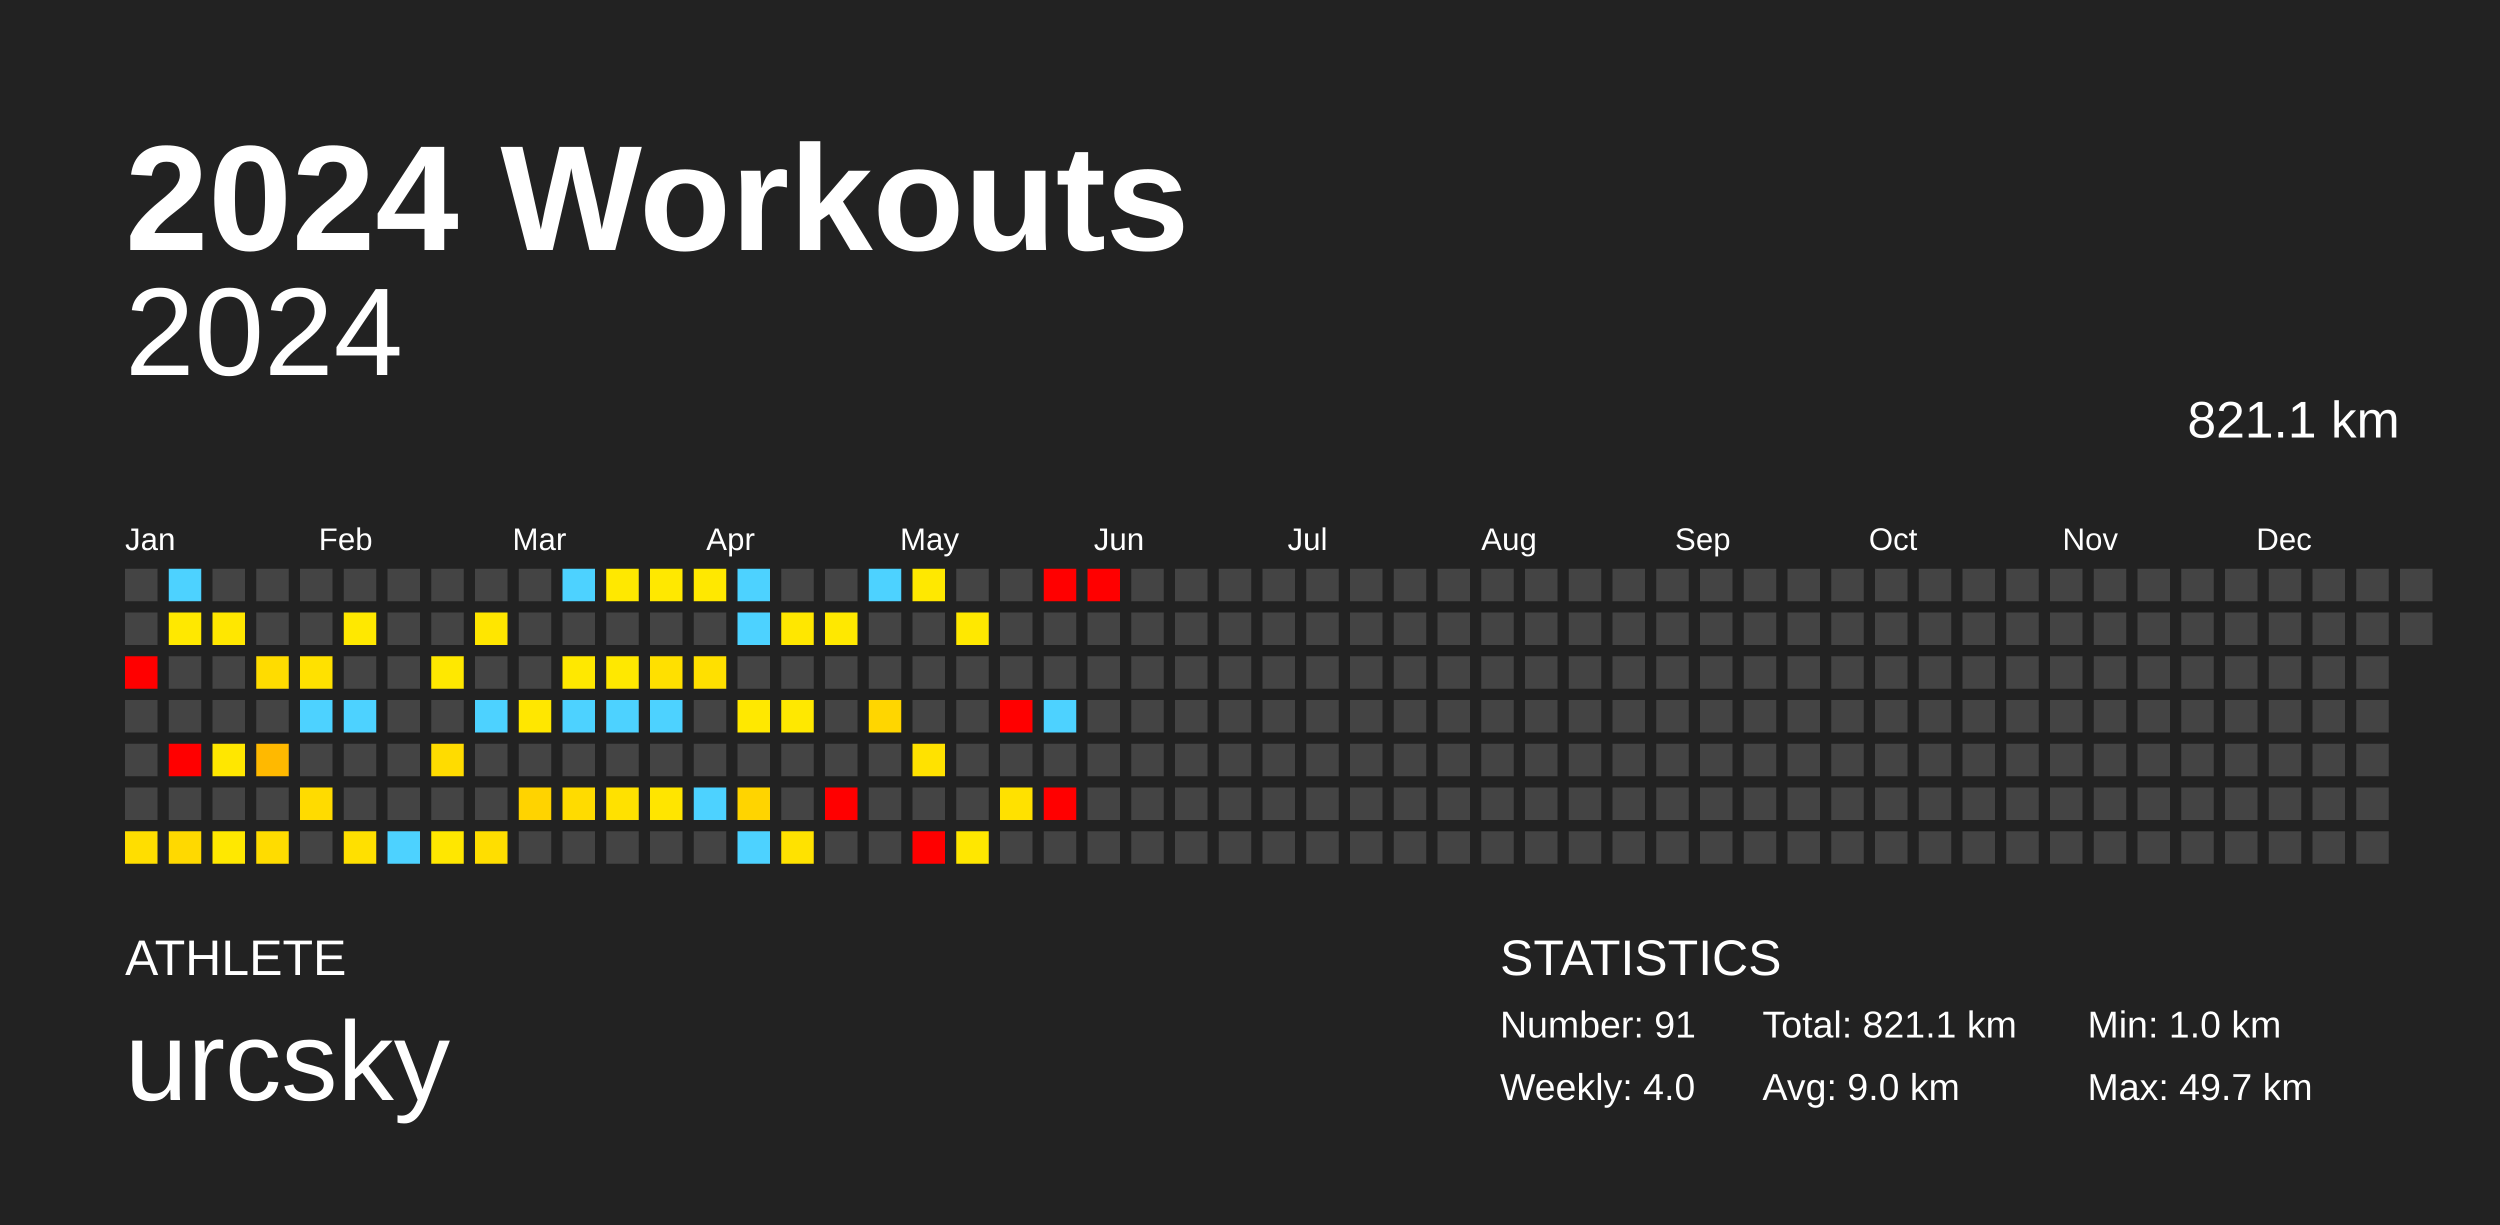
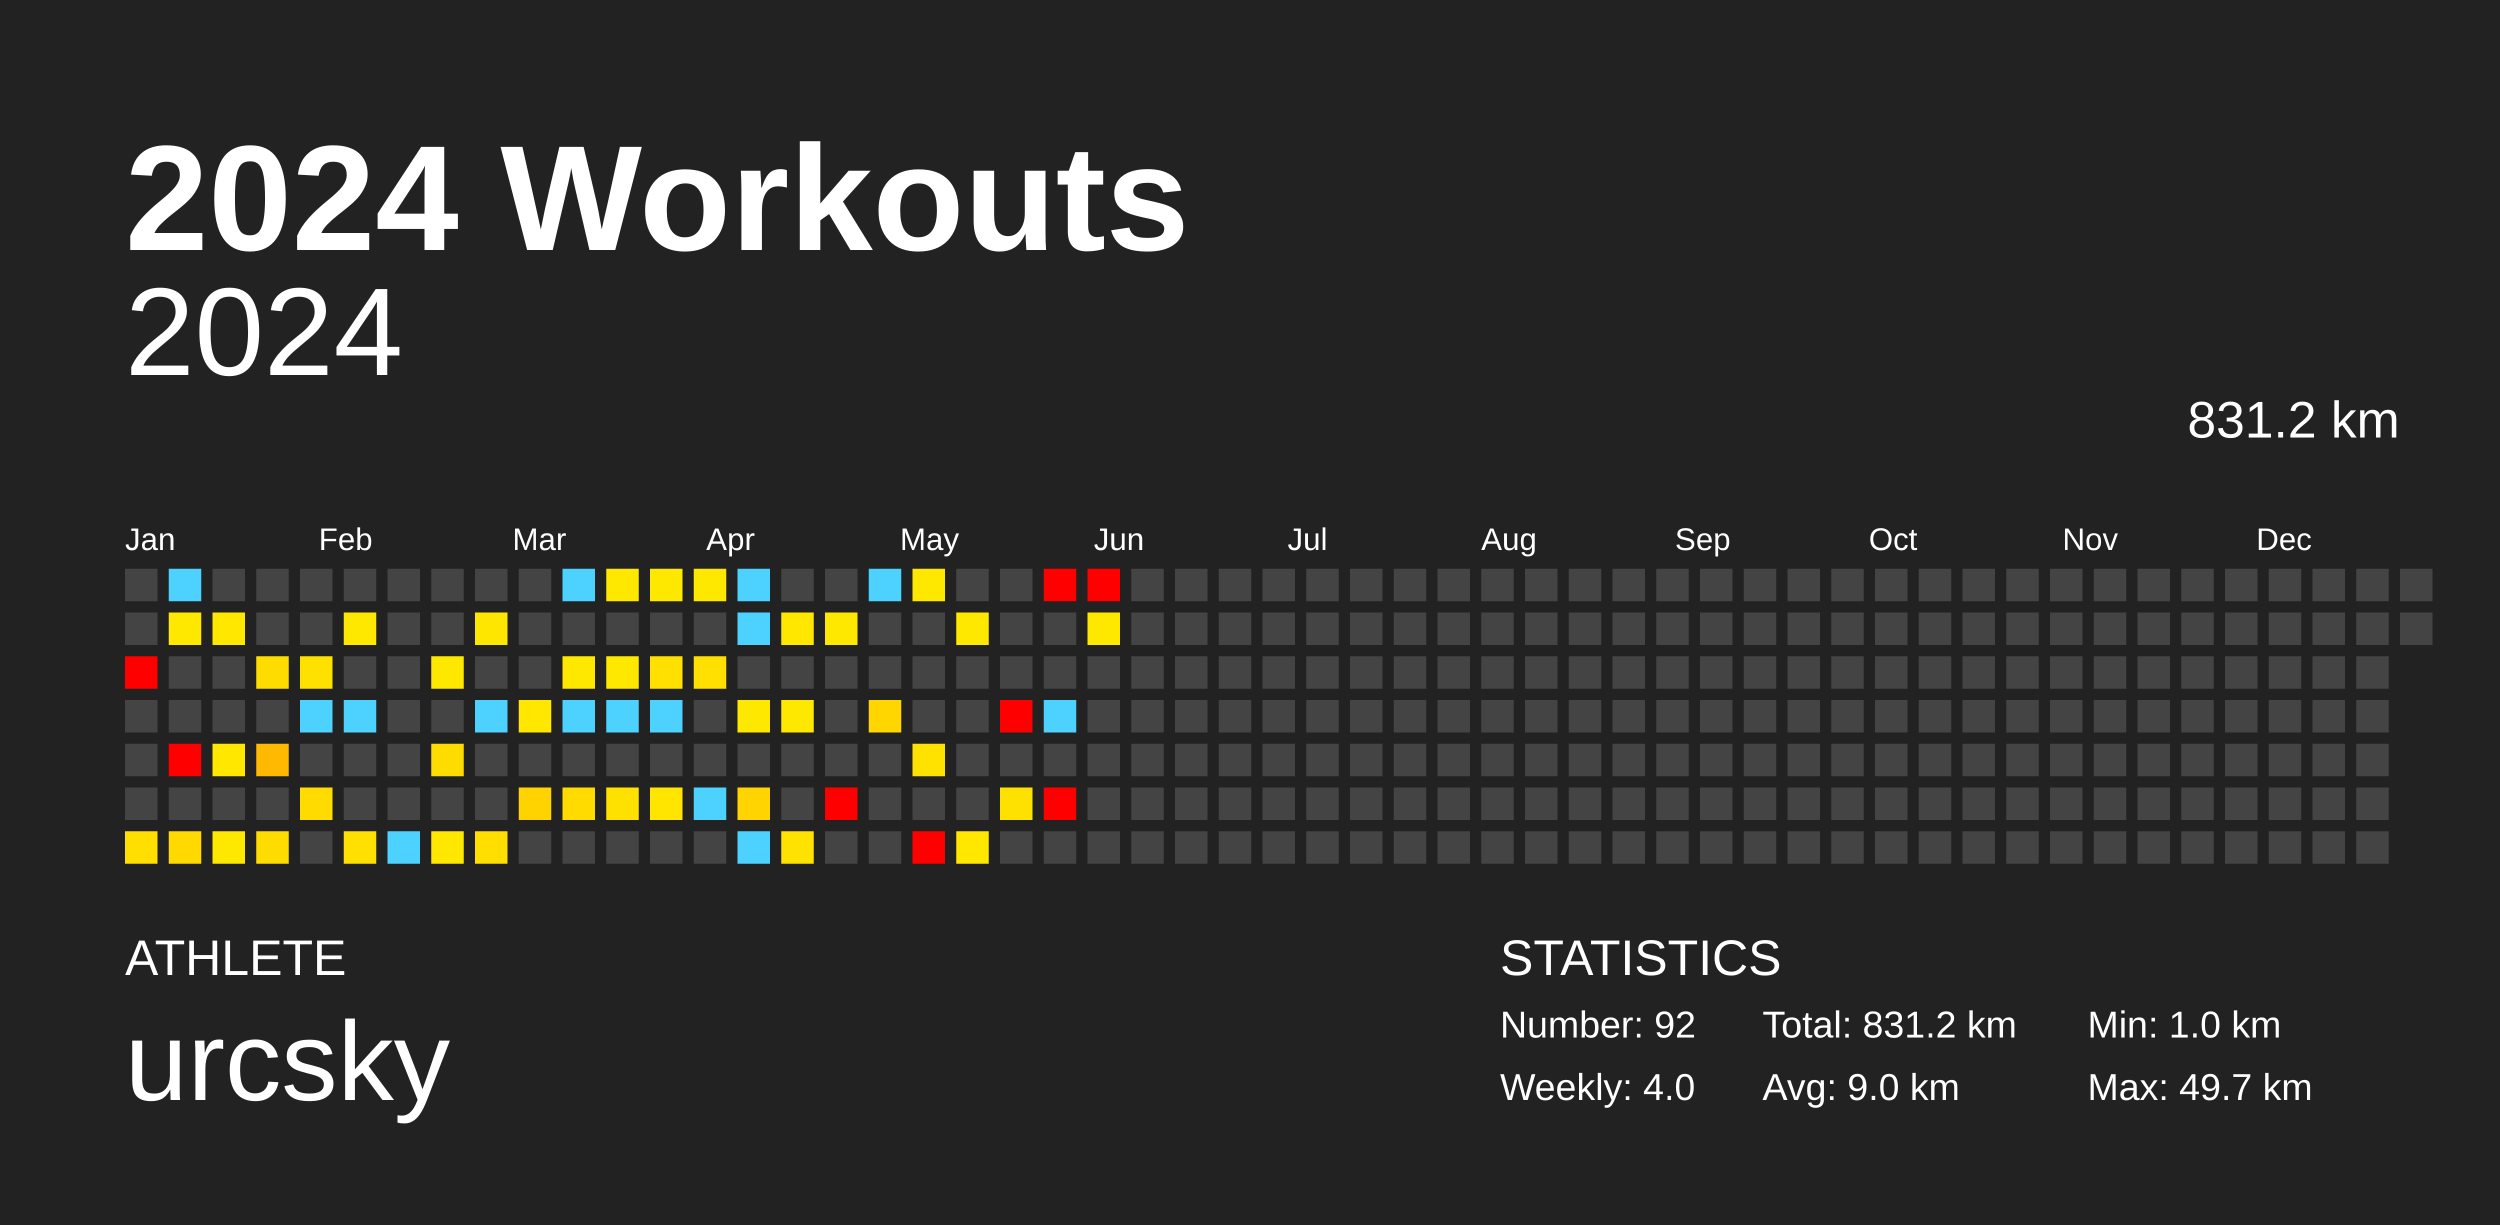
<svg xmlns="http://www.w3.org/2000/svg" baseProfile="full" height="98mm" version="1.1" viewBox="0,0,200,98" width="200mm">
  <defs />
  <rect fill="#222222" height="98" width="200" x="0" y="0" />
  <text fill="#FFFFFF" style="font-size:12px; font-family:Arial; font-weight:bold;" x="10" y="20">2024 Workouts</text>
  <text fill="#FFFFFF" style="font-size:4px; font-family:Arial" x="10" y="78">ATHLETE</text>
  <text fill="#FFFFFF" style="font-size:9px; font-family:Arial" x="10" y="88">urcsky</text>
  <text fill="#FFFFFF" style="font-size:4px; font-family:Arial" x="120" y="78">STATISTICS</text>
-   <text fill="#FFFFFF" style="font-size:3px; font-family:Arial" x="120" y="83">Number: 91</text>
+   <text fill="#FFFFFF" style="font-size:3px; font-family:Arial" x="120" y="83">Number: 92</text>
  <text fill="#FFFFFF" style="font-size:3px; font-family:Arial" x="120" y="88">Weekly: 4.0</text>
-   <text fill="#FFFFFF" style="font-size:3px; font-family:Arial" x="141" y="83">Total: 821.1 km</text>
+   <text fill="#FFFFFF" style="font-size:3px; font-family:Arial" x="141" y="83">Total: 831.2 km</text>
  <text fill="#FFFFFF" style="font-size:3px; font-family:Arial" x="141" y="88">Avg: 9.0 km</text>
  <text fill="#FFFFFF" style="font-size:3px; font-family:Arial" x="167" y="83">Min: 1.0 km</text>
  <text fill="#FFFFFF" style="font-size:3px; font-family:Arial" x="167" y="88">Max: 49.7 km</text>
  <text alignment-baseline="hanging" fill="#FFFFFF" style="font-size:10.0px; font-family:Arial;" x="10" y="30">2024</text>
-   <text alignment-baseline="hanging" fill="#FFFFFF" style="font-size:4.125px; font-family:Arial;" x="175" y="35">821.1 km</text>
+   <text alignment-baseline="hanging" fill="#FFFFFF" style="font-size:4.125px; font-family:Arial;" x="175" y="35">831.2 km</text>
  <text fill="#FFFFFF" style="font-size:2.5px; font-family:Arial" x="10.0" y="44">Jan</text>
  <text fill="#FFFFFF" style="font-size:2.5px; font-family:Arial" x="25.5" y="44">Feb</text>
  <text fill="#FFFFFF" style="font-size:2.5px; font-family:Arial" x="41.0" y="44">Mar</text>
  <text fill="#FFFFFF" style="font-size:2.5px; font-family:Arial" x="56.5" y="44">Apr</text>
  <text fill="#FFFFFF" style="font-size:2.5px; font-family:Arial" x="72.0" y="44">May</text>
  <text fill="#FFFFFF" style="font-size:2.5px; font-family:Arial" x="87.5" y="44">Jun</text>
  <text fill="#FFFFFF" style="font-size:2.5px; font-family:Arial" x="103.0" y="44">Jul</text>
  <text fill="#FFFFFF" style="font-size:2.5px; font-family:Arial" x="118.5" y="44">Aug</text>
  <text fill="#FFFFFF" style="font-size:2.5px; font-family:Arial" x="134.0" y="44">Sep</text>
  <text fill="#FFFFFF" style="font-size:2.5px; font-family:Arial" x="149.5" y="44">Oct</text>
  <text fill="#FFFFFF" style="font-size:2.5px; font-family:Arial" x="165.0" y="44">Nov</text>
  <text fill="#FFFFFF" style="font-size:2.5px; font-family:Arial" x="180.5" y="44">Dec</text>
  <rect fill="#444444" height="2.6" width="2.6" x="10.0" y="45.5" />
  <rect fill="#444444" height="2.6" width="2.6" x="10.0" y="49.0" />
  <rect fill="red" height="2.6" width="2.6" x="10.0" y="52.5" />
  <rect fill="#444444" height="2.6" width="2.6" x="10.0" y="56.0" />
  <rect fill="#444444" height="2.6" width="2.6" x="10.0" y="59.5" />
  <rect fill="#444444" height="2.6" width="2.6" x="10.0" y="63.0" />
  <rect fill="#ffde00" height="2.6" width="2.6" x="10.0" y="66.5" />
  <rect fill="#4dd2ff" height="2.6" width="2.6" x="13.5" y="45.5" />
  <rect fill="#ffe800" height="2.6" width="2.6" x="13.5" y="49.0" />
  <rect fill="#444444" height="2.6" width="2.6" x="13.5" y="52.5" />
  <rect fill="#444444" height="2.6" width="2.6" x="13.5" y="56.0" />
  <rect fill="red" height="2.6" width="2.6" x="13.5" y="59.5" />
  <rect fill="#444444" height="2.6" width="2.6" x="13.5" y="63.0" />
  <rect fill="#ffd900" height="2.6" width="2.6" x="13.5" y="66.5" />
  <rect fill="#444444" height="2.6" width="2.6" x="17.0" y="45.5" />
  <rect fill="#ffe700" height="2.6" width="2.6" x="17.0" y="49.0" />
  <rect fill="#444444" height="2.6" width="2.6" x="17.0" y="52.5" />
  <rect fill="#444444" height="2.6" width="2.6" x="17.0" y="56.0" />
  <rect fill="#ffe700" height="2.6" width="2.6" x="17.0" y="59.5" />
  <rect fill="#444444" height="2.6" width="2.6" x="17.0" y="63.0" />
  <rect fill="#ffe800" height="2.6" width="2.6" x="17.0" y="66.5" />
  <rect fill="#444444" height="2.6" width="2.6" x="20.5" y="45.5" />
  <rect fill="#444444" height="2.6" width="2.6" x="20.5" y="49.0" />
  <rect fill="#ffdc00" height="2.6" width="2.6" x="20.5" y="52.5" />
  <rect fill="#444444" height="2.6" width="2.6" x="20.5" y="56.0" />
  <rect fill="#ffb900" height="2.6" width="2.6" x="20.5" y="59.5" />
  <rect fill="#444444" height="2.6" width="2.6" x="20.5" y="63.0" />
  <rect fill="#ffdc00" height="2.6" width="2.6" x="20.5" y="66.5" />
  <rect fill="#444444" height="2.6" width="2.6" x="24.0" y="45.5" />
  <rect fill="#444444" height="2.6" width="2.6" x="24.0" y="49.0" />
  <rect fill="#ffe100" height="2.6" width="2.6" x="24.0" y="52.5" />
  <rect fill="#4dd2ff" height="2.6" width="2.6" x="24.0" y="56.0" />
  <rect fill="#444444" height="2.6" width="2.6" x="24.0" y="59.5" />
  <rect fill="#ffdb00" height="2.6" width="2.6" x="24.0" y="63.0" />
  <rect fill="#444444" height="2.6" width="2.6" x="24.0" y="66.5" />
  <rect fill="#444444" height="2.6" width="2.6" x="27.5" y="45.5" />
  <rect fill="#ffe800" height="2.6" width="2.6" x="27.5" y="49.0" />
  <rect fill="#444444" height="2.6" width="2.6" x="27.5" y="52.5" />
  <rect fill="#4dd2ff" height="2.6" width="2.6" x="27.5" y="56.0" />
  <rect fill="#444444" height="2.6" width="2.6" x="27.5" y="59.5" />
  <rect fill="#444444" height="2.6" width="2.6" x="27.5" y="63.0" />
  <rect fill="#ffe000" height="2.6" width="2.6" x="27.5" y="66.5" />
  <rect fill="#444444" height="2.6" width="2.6" x="31.0" y="45.5" />
  <rect fill="#444444" height="2.6" width="2.6" x="31.0" y="49.0" />
  <rect fill="#444444" height="2.6" width="2.6" x="31.0" y="52.5" />
  <rect fill="#444444" height="2.6" width="2.6" x="31.0" y="56.0" />
  <rect fill="#444444" height="2.6" width="2.6" x="31.0" y="59.5" />
  <rect fill="#444444" height="2.6" width="2.6" x="31.0" y="63.0" />
  <rect fill="#4dd2ff" height="2.6" width="2.6" x="31.0" y="66.5" />
  <rect fill="#444444" height="2.6" width="2.6" x="34.5" y="45.5" />
  <rect fill="#444444" height="2.6" width="2.6" x="34.5" y="49.0" />
  <rect fill="#ffe800" height="2.6" width="2.6" x="34.5" y="52.5" />
  <rect fill="#444444" height="2.6" width="2.6" x="34.5" y="56.0" />
  <rect fill="#ffdc00" height="2.6" width="2.6" x="34.5" y="59.5" />
  <rect fill="#444444" height="2.6" width="2.6" x="34.5" y="63.0" />
  <rect fill="#ffe700" height="2.6" width="2.6" x="34.5" y="66.5" />
  <rect fill="#444444" height="2.6" width="2.6" x="38.0" y="45.5" />
  <rect fill="#ffe600" height="2.6" width="2.6" x="38.0" y="49.0" />
  <rect fill="#444444" height="2.6" width="2.6" x="38.0" y="52.5" />
  <rect fill="#4dd2ff" height="2.6" width="2.6" x="38.0" y="56.0" />
  <rect fill="#444444" height="2.6" width="2.6" x="38.0" y="59.5" />
  <rect fill="#444444" height="2.6" width="2.6" x="38.0" y="63.0" />
  <rect fill="#ffde00" height="2.6" width="2.6" x="38.0" y="66.5" />
  <rect fill="#444444" height="2.6" width="2.6" x="41.5" y="45.5" />
  <rect fill="#444444" height="2.6" width="2.6" x="41.5" y="49.0" />
  <rect fill="#444444" height="2.6" width="2.6" x="41.5" y="52.5" />
  <rect fill="#ffe700" height="2.6" width="2.6" x="41.5" y="56.0" />
  <rect fill="#444444" height="2.6" width="2.6" x="41.5" y="59.5" />
  <rect fill="#ffd300" height="2.6" width="2.6" x="41.5" y="63.0" />
  <rect fill="#444444" height="2.6" width="2.6" x="41.5" y="66.5" />
  <rect fill="#4dd2ff" height="2.6" width="2.6" x="45.0" y="45.5" />
  <rect fill="#444444" height="2.6" width="2.6" x="45.0" y="49.0" />
  <rect fill="#ffe800" height="2.6" width="2.6" x="45.0" y="52.5" />
  <rect fill="#4dd2ff" height="2.6" width="2.6" x="45.0" y="56.0" />
  <rect fill="#444444" height="2.6" width="2.6" x="45.0" y="59.5" />
  <rect fill="#ffdb00" height="2.6" width="2.6" x="45.0" y="63.0" />
  <rect fill="#444444" height="2.6" width="2.6" x="45.0" y="66.5" />
  <rect fill="#ffe800" height="2.6" width="2.6" x="48.5" y="45.5" />
  <rect fill="#444444" height="2.6" width="2.6" x="48.5" y="49.0" />
  <rect fill="#ffe800" height="2.6" width="2.6" x="48.5" y="52.5" />
  <rect fill="#4dd2ff" height="2.6" width="2.6" x="48.5" y="56.0" />
  <rect fill="#444444" height="2.6" width="2.6" x="48.5" y="59.5" />
  <rect fill="#ffe100" height="2.6" width="2.6" x="48.5" y="63.0" />
  <rect fill="#444444" height="2.6" width="2.6" x="48.5" y="66.5" />
  <rect fill="#ffe800" height="2.6" width="2.6" x="52.0" y="45.5" />
  <rect fill="#444444" height="2.6" width="2.6" x="52.0" y="49.0" />
  <rect fill="#ffe000" height="2.6" width="2.6" x="52.0" y="52.5" />
  <rect fill="#4dd2ff" height="2.6" width="2.6" x="52.0" y="56.0" />
  <rect fill="#444444" height="2.6" width="2.6" x="52.0" y="59.5" />
  <rect fill="#ffe500" height="2.6" width="2.6" x="52.0" y="63.0" />
  <rect fill="#444444" height="2.6" width="2.6" x="52.0" y="66.5" />
  <rect fill="#ffe800" height="2.6" width="2.6" x="55.5" y="45.5" />
  <rect fill="#444444" height="2.6" width="2.6" x="55.5" y="49.0" />
  <rect fill="#ffe000" height="2.6" width="2.6" x="55.5" y="52.5" />
  <rect fill="#444444" height="2.6" width="2.6" x="55.5" y="56.0" />
  <rect fill="#444444" height="2.6" width="2.6" x="55.5" y="59.5" />
  <rect fill="#4dd2ff" height="2.6" width="2.6" x="55.5" y="63.0" />
  <rect fill="#444444" height="2.6" width="2.6" x="55.5" y="66.5" />
  <rect fill="#4dd2ff" height="2.6" width="2.6" x="59.0" y="45.5" />
  <rect fill="#4dd2ff" height="2.6" width="2.6" x="59.0" y="49.0" />
  <rect fill="#444444" height="2.6" width="2.6" x="59.0" y="52.5" />
  <rect fill="#ffe800" height="2.6" width="2.6" x="59.0" y="56.0" />
  <rect fill="#444444" height="2.6" width="2.6" x="59.0" y="59.5" />
  <rect fill="#ffd400" height="2.6" width="2.6" x="59.0" y="63.0" />
  <rect fill="#4dd2ff" height="2.6" width="2.6" x="59.0" y="66.5" />
  <rect fill="#444444" height="2.6" width="2.6" x="62.5" y="45.5" />
  <rect fill="#ffe700" height="2.6" width="2.6" x="62.5" y="49.0" />
  <rect fill="#444444" height="2.6" width="2.6" x="62.5" y="52.5" />
  <rect fill="#ffe800" height="2.6" width="2.6" x="62.5" y="56.0" />
  <rect fill="#444444" height="2.6" width="2.6" x="62.5" y="59.5" />
  <rect fill="#444444" height="2.6" width="2.6" x="62.5" y="63.0" />
  <rect fill="#ffe200" height="2.6" width="2.6" x="62.5" y="66.5" />
  <rect fill="#444444" height="2.6" width="2.6" x="66.0" y="45.5" />
  <rect fill="#ffe800" height="2.6" width="2.6" x="66.0" y="49.0" />
  <rect fill="#444444" height="2.6" width="2.6" x="66.0" y="52.5" />
  <rect fill="#444444" height="2.6" width="2.6" x="66.0" y="56.0" />
  <rect fill="#444444" height="2.6" width="2.6" x="66.0" y="59.5" />
  <rect fill="red" height="2.6" width="2.6" x="66.0" y="63.0" />
  <rect fill="#444444" height="2.6" width="2.6" x="66.0" y="66.5" />
  <rect fill="#4dd2ff" height="2.6" width="2.6" x="69.5" y="45.5" />
  <rect fill="#444444" height="2.6" width="2.6" x="69.5" y="49.0" />
  <rect fill="#444444" height="2.6" width="2.6" x="69.5" y="52.5" />
  <rect fill="#ffd600" height="2.6" width="2.6" x="69.5" y="56.0" />
  <rect fill="#444444" height="2.6" width="2.6" x="69.5" y="59.5" />
  <rect fill="#444444" height="2.6" width="2.6" x="69.5" y="63.0" />
  <rect fill="#444444" height="2.6" width="2.6" x="69.5" y="66.5" />
  <rect fill="#ffe800" height="2.6" width="2.6" x="73.0" y="45.5" />
  <rect fill="#444444" height="2.6" width="2.6" x="73.0" y="49.0" />
  <rect fill="#444444" height="2.6" width="2.6" x="73.0" y="52.5" />
  <rect fill="#444444" height="2.6" width="2.6" x="73.0" y="56.0" />
  <rect fill="#ffe200" height="2.6" width="2.6" x="73.0" y="59.5" />
  <rect fill="#444444" height="2.6" width="2.6" x="73.0" y="63.0" />
  <rect fill="red" height="2.6" width="2.6" x="73.0" y="66.5" />
  <rect fill="#444444" height="2.6" width="2.6" x="76.5" y="45.5" />
  <rect fill="#ffe800" height="2.6" width="2.6" x="76.5" y="49.0" />
  <rect fill="#444444" height="2.6" width="2.6" x="76.5" y="52.5" />
  <rect fill="#444444" height="2.6" width="2.6" x="76.5" y="56.0" />
  <rect fill="#444444" height="2.6" width="2.6" x="76.5" y="59.5" />
  <rect fill="#444444" height="2.6" width="2.6" x="76.5" y="63.0" />
  <rect fill="#ffe700" height="2.6" width="2.6" x="76.5" y="66.5" />
  <rect fill="#444444" height="2.6" width="2.6" x="80.0" y="45.5" />
  <rect fill="#444444" height="2.6" width="2.6" x="80.0" y="49.0" />
  <rect fill="#444444" height="2.6" width="2.6" x="80.0" y="52.5" />
  <rect fill="red" height="2.6" width="2.6" x="80.0" y="56.0" />
  <rect fill="#444444" height="2.6" width="2.6" x="80.0" y="59.5" />
  <rect fill="#ffe100" height="2.6" width="2.6" x="80.0" y="63.0" />
  <rect fill="#444444" height="2.6" width="2.6" x="80.0" y="66.5" />
  <rect fill="red" height="2.6" width="2.6" x="83.5" y="45.5" />
  <rect fill="#444444" height="2.6" width="2.6" x="83.5" y="49.0" />
  <rect fill="#444444" height="2.6" width="2.6" x="83.5" y="52.5" />
  <rect fill="#4dd2ff" height="2.6" width="2.6" x="83.5" y="56.0" />
  <rect fill="#444444" height="2.6" width="2.6" x="83.5" y="59.5" />
  <rect fill="red" height="2.6" width="2.6" x="83.5" y="63.0" />
  <rect fill="#444444" height="2.6" width="2.6" x="83.5" y="66.5" />
  <rect fill="red" height="2.6" width="2.6" x="87.0" y="45.5" />
-   <rect fill="#444444" height="2.6" width="2.6" x="87.0" y="49.0" />
+   <rect fill="#ffe800" height="2.6" width="2.6" x="87.0" y="49.0" />
  <rect fill="#444444" height="2.6" width="2.6" x="87.0" y="52.5" />
  <rect fill="#444444" height="2.6" width="2.6" x="87.0" y="56.0" />
  <rect fill="#444444" height="2.6" width="2.6" x="87.0" y="59.5" />
  <rect fill="#444444" height="2.6" width="2.6" x="87.0" y="63.0" />
  <rect fill="#444444" height="2.6" width="2.6" x="87.0" y="66.5" />
  <rect fill="#444444" height="2.6" width="2.6" x="90.5" y="45.5" />
  <rect fill="#444444" height="2.6" width="2.6" x="90.5" y="49.0" />
  <rect fill="#444444" height="2.6" width="2.6" x="90.5" y="52.5" />
  <rect fill="#444444" height="2.6" width="2.6" x="90.5" y="56.0" />
  <rect fill="#444444" height="2.6" width="2.6" x="90.5" y="59.5" />
  <rect fill="#444444" height="2.6" width="2.6" x="90.5" y="63.0" />
  <rect fill="#444444" height="2.6" width="2.6" x="90.5" y="66.5" />
  <rect fill="#444444" height="2.6" width="2.6" x="94.0" y="45.5" />
  <rect fill="#444444" height="2.6" width="2.6" x="94.0" y="49.0" />
  <rect fill="#444444" height="2.6" width="2.6" x="94.0" y="52.5" />
  <rect fill="#444444" height="2.6" width="2.6" x="94.0" y="56.0" />
  <rect fill="#444444" height="2.6" width="2.6" x="94.0" y="59.5" />
  <rect fill="#444444" height="2.6" width="2.6" x="94.0" y="63.0" />
  <rect fill="#444444" height="2.6" width="2.6" x="94.0" y="66.5" />
  <rect fill="#444444" height="2.6" width="2.6" x="97.5" y="45.5" />
  <rect fill="#444444" height="2.6" width="2.6" x="97.5" y="49.0" />
  <rect fill="#444444" height="2.6" width="2.6" x="97.5" y="52.5" />
  <rect fill="#444444" height="2.6" width="2.6" x="97.5" y="56.0" />
  <rect fill="#444444" height="2.6" width="2.6" x="97.5" y="59.5" />
  <rect fill="#444444" height="2.6" width="2.6" x="97.5" y="63.0" />
  <rect fill="#444444" height="2.6" width="2.6" x="97.5" y="66.5" />
  <rect fill="#444444" height="2.6" width="2.6" x="101.0" y="45.5" />
  <rect fill="#444444" height="2.6" width="2.6" x="101.0" y="49.0" />
  <rect fill="#444444" height="2.6" width="2.6" x="101.0" y="52.5" />
  <rect fill="#444444" height="2.6" width="2.6" x="101.0" y="56.0" />
  <rect fill="#444444" height="2.6" width="2.6" x="101.0" y="59.5" />
  <rect fill="#444444" height="2.6" width="2.6" x="101.0" y="63.0" />
  <rect fill="#444444" height="2.6" width="2.6" x="101.0" y="66.5" />
  <rect fill="#444444" height="2.6" width="2.6" x="104.5" y="45.5" />
  <rect fill="#444444" height="2.6" width="2.6" x="104.5" y="49.0" />
  <rect fill="#444444" height="2.6" width="2.6" x="104.5" y="52.5" />
  <rect fill="#444444" height="2.6" width="2.6" x="104.5" y="56.0" />
  <rect fill="#444444" height="2.6" width="2.6" x="104.5" y="59.5" />
  <rect fill="#444444" height="2.6" width="2.6" x="104.5" y="63.0" />
  <rect fill="#444444" height="2.6" width="2.6" x="104.5" y="66.5" />
  <rect fill="#444444" height="2.6" width="2.6" x="108.0" y="45.5" />
  <rect fill="#444444" height="2.6" width="2.6" x="108.0" y="49.0" />
  <rect fill="#444444" height="2.6" width="2.6" x="108.0" y="52.5" />
  <rect fill="#444444" height="2.6" width="2.6" x="108.0" y="56.0" />
  <rect fill="#444444" height="2.6" width="2.6" x="108.0" y="59.5" />
  <rect fill="#444444" height="2.6" width="2.6" x="108.0" y="63.0" />
  <rect fill="#444444" height="2.6" width="2.6" x="108.0" y="66.5" />
  <rect fill="#444444" height="2.6" width="2.6" x="111.5" y="45.5" />
  <rect fill="#444444" height="2.6" width="2.6" x="111.5" y="49.0" />
  <rect fill="#444444" height="2.6" width="2.6" x="111.5" y="52.5" />
  <rect fill="#444444" height="2.6" width="2.6" x="111.5" y="56.0" />
  <rect fill="#444444" height="2.6" width="2.6" x="111.5" y="59.5" />
  <rect fill="#444444" height="2.6" width="2.6" x="111.5" y="63.0" />
  <rect fill="#444444" height="2.6" width="2.6" x="111.5" y="66.5" />
  <rect fill="#444444" height="2.6" width="2.6" x="115.0" y="45.5" />
  <rect fill="#444444" height="2.6" width="2.6" x="115.0" y="49.0" />
  <rect fill="#444444" height="2.6" width="2.6" x="115.0" y="52.5" />
  <rect fill="#444444" height="2.6" width="2.6" x="115.0" y="56.0" />
  <rect fill="#444444" height="2.6" width="2.6" x="115.0" y="59.5" />
  <rect fill="#444444" height="2.6" width="2.6" x="115.0" y="63.0" />
  <rect fill="#444444" height="2.6" width="2.6" x="115.0" y="66.5" />
  <rect fill="#444444" height="2.6" width="2.6" x="118.5" y="45.5" />
  <rect fill="#444444" height="2.6" width="2.6" x="118.5" y="49.0" />
  <rect fill="#444444" height="2.6" width="2.6" x="118.5" y="52.5" />
  <rect fill="#444444" height="2.6" width="2.6" x="118.5" y="56.0" />
  <rect fill="#444444" height="2.6" width="2.6" x="118.5" y="59.5" />
  <rect fill="#444444" height="2.6" width="2.6" x="118.5" y="63.0" />
  <rect fill="#444444" height="2.6" width="2.6" x="118.5" y="66.5" />
  <rect fill="#444444" height="2.6" width="2.6" x="122.0" y="45.5" />
  <rect fill="#444444" height="2.6" width="2.6" x="122.0" y="49.0" />
  <rect fill="#444444" height="2.6" width="2.6" x="122.0" y="52.5" />
  <rect fill="#444444" height="2.6" width="2.6" x="122.0" y="56.0" />
  <rect fill="#444444" height="2.6" width="2.6" x="122.0" y="59.5" />
  <rect fill="#444444" height="2.6" width="2.6" x="122.0" y="63.0" />
  <rect fill="#444444" height="2.6" width="2.6" x="122.0" y="66.5" />
  <rect fill="#444444" height="2.6" width="2.6" x="125.5" y="45.5" />
  <rect fill="#444444" height="2.6" width="2.6" x="125.5" y="49.0" />
  <rect fill="#444444" height="2.6" width="2.6" x="125.5" y="52.5" />
  <rect fill="#444444" height="2.6" width="2.6" x="125.5" y="56.0" />
  <rect fill="#444444" height="2.6" width="2.6" x="125.5" y="59.5" />
  <rect fill="#444444" height="2.6" width="2.6" x="125.5" y="63.0" />
  <rect fill="#444444" height="2.6" width="2.6" x="125.5" y="66.5" />
  <rect fill="#444444" height="2.6" width="2.6" x="129.0" y="45.5" />
  <rect fill="#444444" height="2.6" width="2.6" x="129.0" y="49.0" />
  <rect fill="#444444" height="2.6" width="2.6" x="129.0" y="52.5" />
  <rect fill="#444444" height="2.6" width="2.6" x="129.0" y="56.0" />
  <rect fill="#444444" height="2.6" width="2.6" x="129.0" y="59.5" />
  <rect fill="#444444" height="2.6" width="2.6" x="129.0" y="63.0" />
  <rect fill="#444444" height="2.6" width="2.6" x="129.0" y="66.5" />
  <rect fill="#444444" height="2.6" width="2.6" x="132.5" y="45.5" />
  <rect fill="#444444" height="2.6" width="2.6" x="132.5" y="49.0" />
  <rect fill="#444444" height="2.6" width="2.6" x="132.5" y="52.5" />
  <rect fill="#444444" height="2.6" width="2.6" x="132.5" y="56.0" />
  <rect fill="#444444" height="2.6" width="2.6" x="132.5" y="59.5" />
  <rect fill="#444444" height="2.6" width="2.6" x="132.5" y="63.0" />
  <rect fill="#444444" height="2.6" width="2.6" x="132.5" y="66.5" />
  <rect fill="#444444" height="2.6" width="2.6" x="136.0" y="45.5" />
  <rect fill="#444444" height="2.6" width="2.6" x="136.0" y="49.0" />
  <rect fill="#444444" height="2.6" width="2.6" x="136.0" y="52.5" />
  <rect fill="#444444" height="2.6" width="2.6" x="136.0" y="56.0" />
  <rect fill="#444444" height="2.6" width="2.6" x="136.0" y="59.5" />
  <rect fill="#444444" height="2.6" width="2.6" x="136.0" y="63.0" />
  <rect fill="#444444" height="2.6" width="2.6" x="136.0" y="66.5" />
  <rect fill="#444444" height="2.6" width="2.6" x="139.5" y="45.5" />
  <rect fill="#444444" height="2.6" width="2.6" x="139.5" y="49.0" />
  <rect fill="#444444" height="2.6" width="2.6" x="139.5" y="52.5" />
  <rect fill="#444444" height="2.6" width="2.6" x="139.5" y="56.0" />
  <rect fill="#444444" height="2.6" width="2.6" x="139.5" y="59.5" />
  <rect fill="#444444" height="2.6" width="2.6" x="139.5" y="63.0" />
  <rect fill="#444444" height="2.6" width="2.6" x="139.5" y="66.5" />
  <rect fill="#444444" height="2.6" width="2.6" x="143.0" y="45.5" />
  <rect fill="#444444" height="2.6" width="2.6" x="143.0" y="49.0" />
  <rect fill="#444444" height="2.6" width="2.6" x="143.0" y="52.5" />
  <rect fill="#444444" height="2.6" width="2.6" x="143.0" y="56.0" />
  <rect fill="#444444" height="2.6" width="2.6" x="143.0" y="59.5" />
  <rect fill="#444444" height="2.6" width="2.6" x="143.0" y="63.0" />
  <rect fill="#444444" height="2.6" width="2.6" x="143.0" y="66.5" />
  <rect fill="#444444" height="2.6" width="2.6" x="146.5" y="45.5" />
  <rect fill="#444444" height="2.6" width="2.6" x="146.5" y="49.0" />
  <rect fill="#444444" height="2.6" width="2.6" x="146.5" y="52.5" />
  <rect fill="#444444" height="2.6" width="2.6" x="146.5" y="56.0" />
  <rect fill="#444444" height="2.6" width="2.6" x="146.5" y="59.5" />
  <rect fill="#444444" height="2.6" width="2.6" x="146.5" y="63.0" />
  <rect fill="#444444" height="2.6" width="2.6" x="146.5" y="66.5" />
  <rect fill="#444444" height="2.6" width="2.6" x="150.0" y="45.5" />
  <rect fill="#444444" height="2.6" width="2.6" x="150.0" y="49.0" />
  <rect fill="#444444" height="2.6" width="2.6" x="150.0" y="52.5" />
  <rect fill="#444444" height="2.6" width="2.6" x="150.0" y="56.0" />
  <rect fill="#444444" height="2.6" width="2.6" x="150.0" y="59.5" />
  <rect fill="#444444" height="2.6" width="2.6" x="150.0" y="63.0" />
  <rect fill="#444444" height="2.6" width="2.6" x="150.0" y="66.5" />
  <rect fill="#444444" height="2.6" width="2.6" x="153.5" y="45.5" />
  <rect fill="#444444" height="2.6" width="2.6" x="153.5" y="49.0" />
  <rect fill="#444444" height="2.6" width="2.6" x="153.5" y="52.5" />
  <rect fill="#444444" height="2.6" width="2.6" x="153.5" y="56.0" />
  <rect fill="#444444" height="2.6" width="2.6" x="153.5" y="59.5" />
  <rect fill="#444444" height="2.6" width="2.6" x="153.5" y="63.0" />
  <rect fill="#444444" height="2.6" width="2.6" x="153.5" y="66.5" />
  <rect fill="#444444" height="2.6" width="2.6" x="157.0" y="45.5" />
  <rect fill="#444444" height="2.6" width="2.6" x="157.0" y="49.0" />
  <rect fill="#444444" height="2.6" width="2.6" x="157.0" y="52.5" />
  <rect fill="#444444" height="2.6" width="2.6" x="157.0" y="56.0" />
  <rect fill="#444444" height="2.6" width="2.6" x="157.0" y="59.5" />
  <rect fill="#444444" height="2.6" width="2.6" x="157.0" y="63.0" />
  <rect fill="#444444" height="2.6" width="2.6" x="157.0" y="66.5" />
  <rect fill="#444444" height="2.6" width="2.6" x="160.5" y="45.5" />
  <rect fill="#444444" height="2.6" width="2.6" x="160.5" y="49.0" />
  <rect fill="#444444" height="2.6" width="2.6" x="160.5" y="52.5" />
  <rect fill="#444444" height="2.6" width="2.6" x="160.5" y="56.0" />
  <rect fill="#444444" height="2.6" width="2.6" x="160.5" y="59.5" />
  <rect fill="#444444" height="2.6" width="2.6" x="160.5" y="63.0" />
  <rect fill="#444444" height="2.6" width="2.6" x="160.5" y="66.5" />
  <rect fill="#444444" height="2.6" width="2.6" x="164.0" y="45.5" />
  <rect fill="#444444" height="2.6" width="2.6" x="164.0" y="49.0" />
  <rect fill="#444444" height="2.6" width="2.6" x="164.0" y="52.5" />
  <rect fill="#444444" height="2.6" width="2.6" x="164.0" y="56.0" />
  <rect fill="#444444" height="2.6" width="2.6" x="164.0" y="59.5" />
  <rect fill="#444444" height="2.6" width="2.6" x="164.0" y="63.0" />
  <rect fill="#444444" height="2.6" width="2.6" x="164.0" y="66.5" />
  <rect fill="#444444" height="2.6" width="2.6" x="167.5" y="45.5" />
  <rect fill="#444444" height="2.6" width="2.6" x="167.5" y="49.0" />
  <rect fill="#444444" height="2.6" width="2.6" x="167.5" y="52.5" />
  <rect fill="#444444" height="2.6" width="2.6" x="167.5" y="56.0" />
  <rect fill="#444444" height="2.6" width="2.6" x="167.5" y="59.5" />
  <rect fill="#444444" height="2.6" width="2.6" x="167.5" y="63.0" />
  <rect fill="#444444" height="2.6" width="2.6" x="167.5" y="66.5" />
  <rect fill="#444444" height="2.6" width="2.6" x="171.0" y="45.5" />
  <rect fill="#444444" height="2.6" width="2.6" x="171.0" y="49.0" />
  <rect fill="#444444" height="2.6" width="2.6" x="171.0" y="52.5" />
  <rect fill="#444444" height="2.6" width="2.6" x="171.0" y="56.0" />
  <rect fill="#444444" height="2.6" width="2.6" x="171.0" y="59.5" />
  <rect fill="#444444" height="2.6" width="2.6" x="171.0" y="63.0" />
  <rect fill="#444444" height="2.6" width="2.6" x="171.0" y="66.5" />
  <rect fill="#444444" height="2.6" width="2.6" x="174.5" y="45.5" />
  <rect fill="#444444" height="2.6" width="2.6" x="174.5" y="49.0" />
  <rect fill="#444444" height="2.6" width="2.6" x="174.5" y="52.5" />
  <rect fill="#444444" height="2.6" width="2.6" x="174.5" y="56.0" />
  <rect fill="#444444" height="2.6" width="2.6" x="174.5" y="59.5" />
  <rect fill="#444444" height="2.6" width="2.6" x="174.5" y="63.0" />
  <rect fill="#444444" height="2.6" width="2.6" x="174.5" y="66.5" />
  <rect fill="#444444" height="2.6" width="2.6" x="178.0" y="45.5" />
  <rect fill="#444444" height="2.6" width="2.6" x="178.0" y="49.0" />
  <rect fill="#444444" height="2.6" width="2.6" x="178.0" y="52.5" />
  <rect fill="#444444" height="2.6" width="2.6" x="178.0" y="56.0" />
  <rect fill="#444444" height="2.6" width="2.6" x="178.0" y="59.5" />
  <rect fill="#444444" height="2.6" width="2.6" x="178.0" y="63.0" />
  <rect fill="#444444" height="2.6" width="2.6" x="178.0" y="66.5" />
  <rect fill="#444444" height="2.6" width="2.6" x="181.5" y="45.5" />
  <rect fill="#444444" height="2.6" width="2.6" x="181.5" y="49.0" />
  <rect fill="#444444" height="2.6" width="2.6" x="181.5" y="52.5" />
  <rect fill="#444444" height="2.6" width="2.6" x="181.5" y="56.0" />
  <rect fill="#444444" height="2.6" width="2.6" x="181.5" y="59.5" />
  <rect fill="#444444" height="2.6" width="2.6" x="181.5" y="63.0" />
  <rect fill="#444444" height="2.6" width="2.6" x="181.5" y="66.5" />
  <rect fill="#444444" height="2.6" width="2.6" x="185.0" y="45.5" />
  <rect fill="#444444" height="2.6" width="2.6" x="185.0" y="49.0" />
  <rect fill="#444444" height="2.6" width="2.6" x="185.0" y="52.5" />
  <rect fill="#444444" height="2.6" width="2.6" x="185.0" y="56.0" />
  <rect fill="#444444" height="2.6" width="2.6" x="185.0" y="59.5" />
  <rect fill="#444444" height="2.6" width="2.6" x="185.0" y="63.0" />
  <rect fill="#444444" height="2.6" width="2.6" x="185.0" y="66.5" />
  <rect fill="#444444" height="2.6" width="2.6" x="188.5" y="45.5" />
  <rect fill="#444444" height="2.6" width="2.6" x="188.5" y="49.0" />
  <rect fill="#444444" height="2.6" width="2.6" x="188.5" y="52.5" />
  <rect fill="#444444" height="2.6" width="2.6" x="188.5" y="56.0" />
  <rect fill="#444444" height="2.6" width="2.6" x="188.5" y="59.5" />
  <rect fill="#444444" height="2.6" width="2.6" x="188.5" y="63.0" />
  <rect fill="#444444" height="2.6" width="2.6" x="188.5" y="66.5" />
  <rect fill="#444444" height="2.6" width="2.6" x="192.0" y="45.5" />
  <rect fill="#444444" height="2.6" width="2.6" x="192.0" y="49.0" />
</svg>
